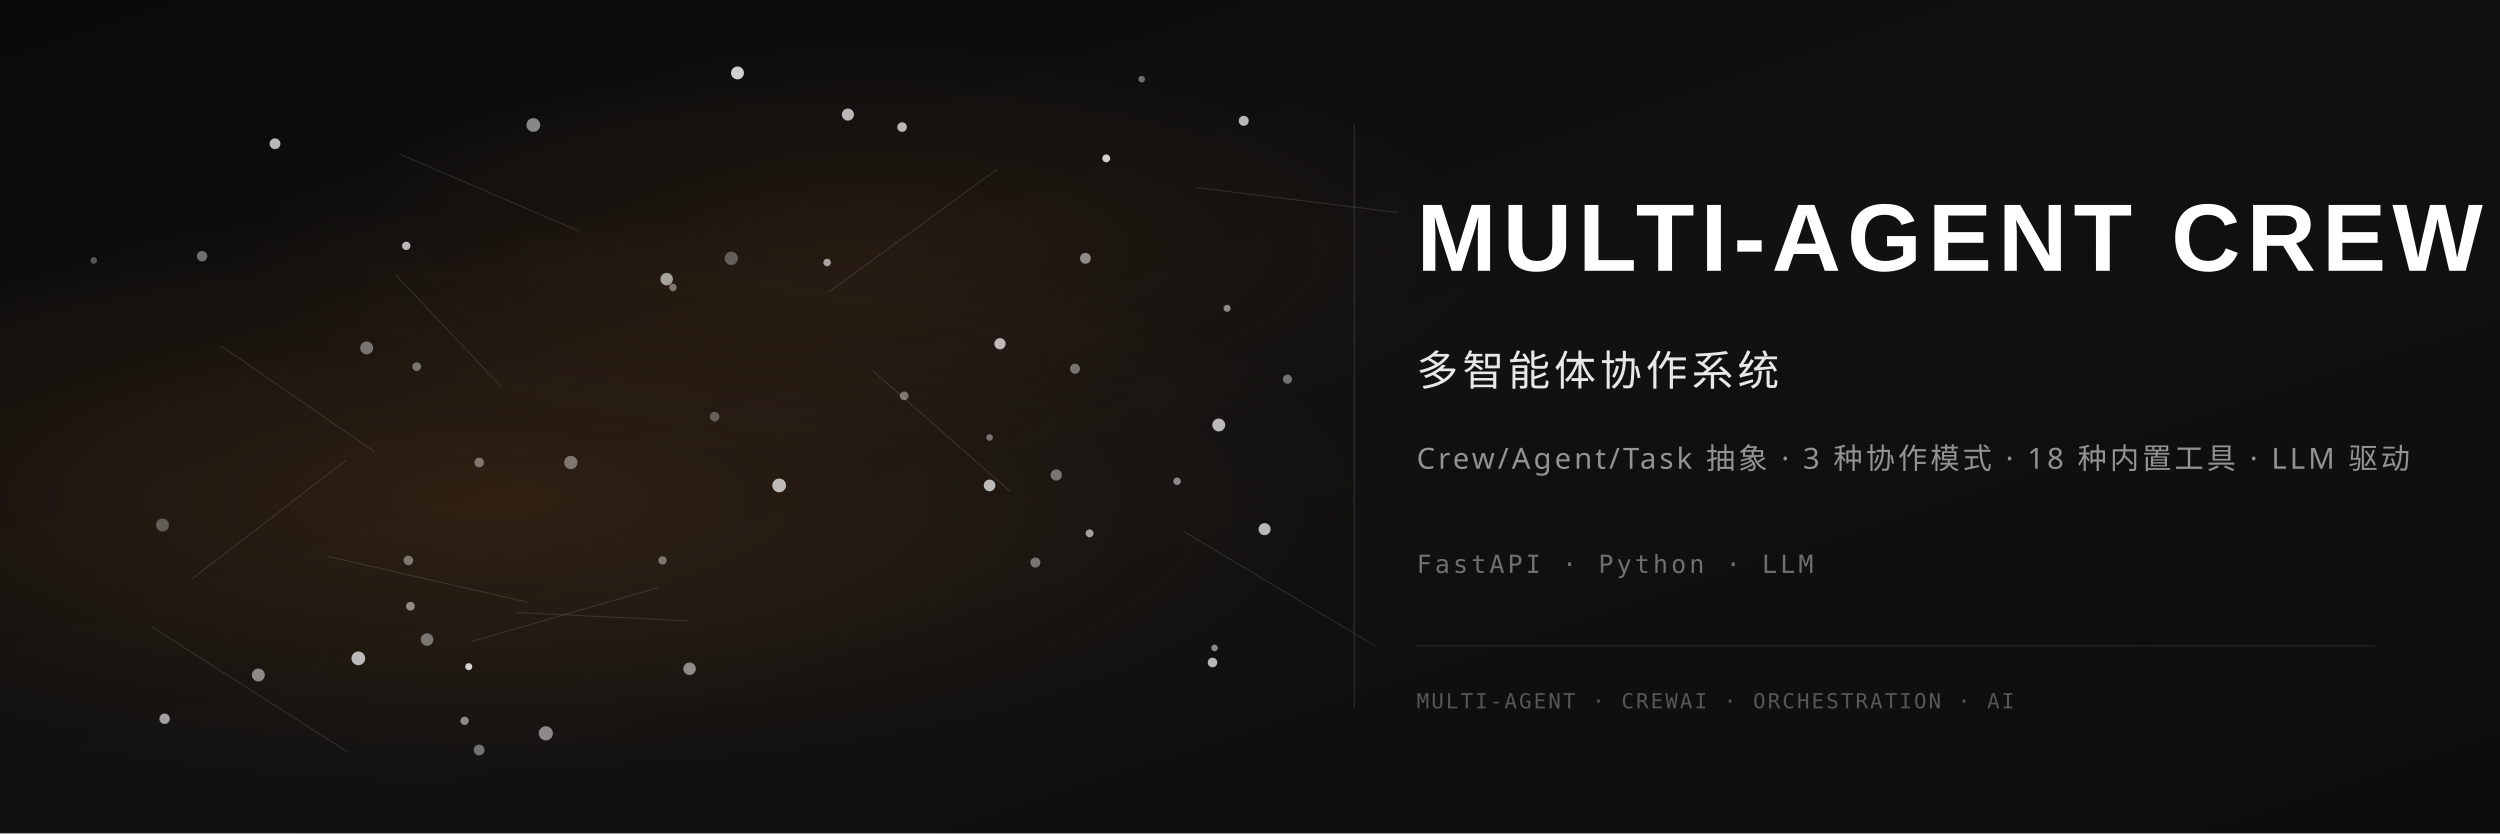
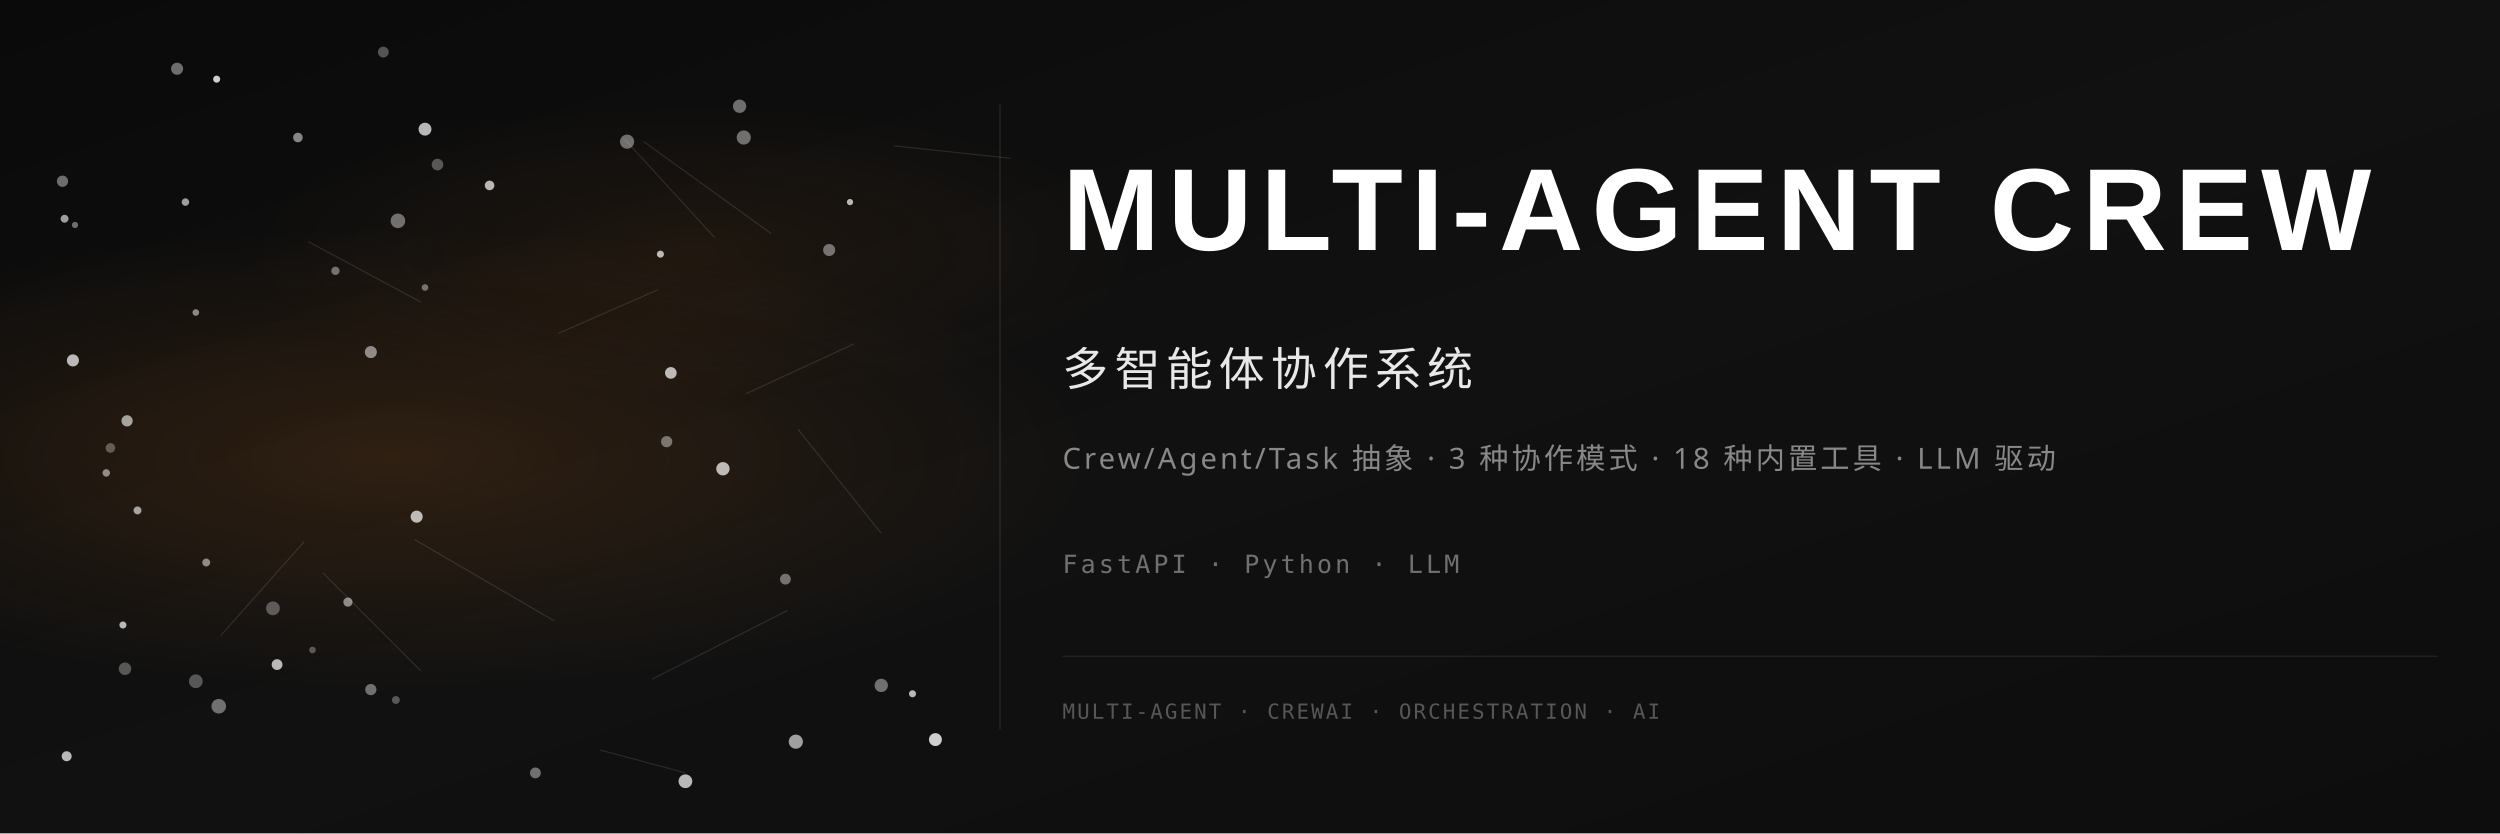
<svg xmlns="http://www.w3.org/2000/svg" viewBox="0 0 1200 400" width="1200" height="400">
  <defs>
    <linearGradient id="bg" x1="0%" y1="0%" x2="100%" y2="100%">
      <stop offset="0%" style="stop-color:#0a0a0a" />
      <stop offset="50%" style="stop-color:#111111" />
      <stop offset="100%" style="stop-color:#0d0d0d" />
    </linearGradient>
-     <radialGradient id="glow1" cx="20%" cy="60%" r="35%">
+     <radialGradient id="glow1" cx="16%" cy="55%" r="28%">
      <stop offset="0%" style="stop-color:#E67E22;stop-opacity:0.15" />
      <stop offset="100%" style="stop-color:#E67E22;stop-opacity:0" />
    </radialGradient>
-     <radialGradient id="glow2" cx="35%" cy="30%" r="25%">
-       <stop offset="0%" style="stop-color:#E67E22;stop-opacity:0.1" />
+     <radialGradient id="glow2" cx="28%" cy="30%" r="18%">
+       <stop offset="0%" style="stop-color:#E67E22;stop-opacity:0.08" />
      <stop offset="100%" style="stop-color:#E67E22;stop-opacity:0" />
    </radialGradient>
  </defs>
  <rect width="1200" height="400" fill="url(#bg)" />
  <rect width="1200" height="400" fill="url(#glow1)" />
  <rect width="1200" height="400" fill="url(#glow2)" />
-   <circle cx="475" cy="210" r="1.6" fill="white" opacity="0.4" />
-   <circle cx="331" cy="321" r="3.0" fill="white" opacity="0.5" />
-   <circle cx="78" cy="252" r="3.1" fill="white" opacity="0.3" />
-   <circle cx="230" cy="360" r="2.6" fill="white" opacity="0.4" />
-   <circle cx="223" cy="346" r="2.0" fill="white" opacity="0.5" />
-   <circle cx="475" cy="233" r="2.8" fill="white" opacity="0.7" />
-   <circle cx="583" cy="311" r="1.6" fill="white" opacity="0.5" />
-   <circle cx="585" cy="204" r="3.1" fill="white" opacity="0.7" />
-   <circle cx="262" cy="352" r="3.4" fill="white" opacity="0.5" />
-   <circle cx="256" cy="60" r="3.3" fill="white" opacity="0.5" />
-   <circle cx="197" cy="291" r="2.1" fill="white" opacity="0.5" />
-   <circle cx="97" cy="123" r="2.5" fill="white" opacity="0.4" />
-   <circle cx="497" cy="270" r="2.4" fill="white" opacity="0.4" />
-   <circle cx="274" cy="222" r="3.2" fill="white" opacity="0.4" />
-   <circle cx="434" cy="190" r="2.1" fill="white" opacity="0.4" />
-   <circle cx="351" cy="124" r="3.2" fill="white" opacity="0.3" />
-   <circle cx="176" cy="167" r="3.1" fill="white" opacity="0.4" />
-   <circle cx="582" cy="318" r="2.3" fill="white" opacity="0.7" />
-   <circle cx="318" cy="269" r="2.0" fill="white" opacity="0.4" />
-   <circle cx="323" cy="138" r="1.8" fill="white" opacity="0.4" />
-   <circle cx="407" cy="55" r="2.9" fill="white" opacity="0.7" />
-   <circle cx="507" cy="228" r="2.7" fill="white" opacity="0.4" />
-   <circle cx="618" cy="182" r="2.2" fill="white" opacity="0.4" />
-   <circle cx="225" cy="320" r="1.7" fill="white" opacity="0.8" />
-   <circle cx="124" cy="324" r="3.1" fill="white" opacity="0.5" />
-   <circle cx="589" cy="148" r="1.7" fill="white" opacity="0.5" />
-   <circle cx="374" cy="233" r="3.3" fill="white" opacity="0.7" />
-   <circle cx="433" cy="61" r="2.3" fill="white" opacity="0.7" />
-   <circle cx="320" cy="134" r="3.0" fill="white" opacity="0.6" />
-   <circle cx="230" cy="222" r="2.3" fill="white" opacity="0.4" />
-   <circle cx="195" cy="118" r="2.0" fill="white" opacity="0.7" />
-   <circle cx="200" cy="176" r="2.1" fill="white" opacity="0.4" />
-   <circle cx="354" cy="35" r="3.1" fill="white" opacity="0.8" />
-   <circle cx="597" cy="58" r="2.4" fill="white" opacity="0.7" />
-   <circle cx="523" cy="256" r="1.9" fill="white" opacity="0.6" />
-   <circle cx="516" cy="177" r="2.4" fill="white" opacity="0.4" />
-   <circle cx="531" cy="76" r="1.9" fill="white" opacity="0.8" />
-   <circle cx="607" cy="254" r="2.9" fill="white" opacity="0.7" />
-   <circle cx="196" cy="269" r="2.3" fill="white" opacity="0.4" />
-   <circle cx="480" cy="165" r="2.7" fill="white" opacity="0.7" />
-   <circle cx="397" cy="126" r="1.8" fill="white" opacity="0.6" />
-   <circle cx="132" cy="69" r="2.6" fill="white" opacity="0.7" />
-   <circle cx="521" cy="124" r="2.6" fill="white" opacity="0.5" />
-   <circle cx="565" cy="231" r="1.8" fill="white" opacity="0.5" />
-   <circle cx="343" cy="200" r="2.3" fill="white" opacity="0.3" />
-   <circle cx="172" cy="316" r="3.3" fill="white" opacity="0.7" />
-   <circle cx="548" cy="38" r="1.6" fill="white" opacity="0.4" />
-   <circle cx="45" cy="125" r="1.6" fill="white" opacity="0.3" />
-   <circle cx="205" cy="307" r="3.0" fill="white" opacity="0.4" />
-   <circle cx="79" cy="345" r="2.5" fill="white" opacity="0.6" />
-   <line x1="92" y1="278" x2="166" y2="221" stroke="white" stroke-width="0.5" opacity="0.12" />
-   <line x1="157" y1="267" x2="253" y2="289" stroke="white" stroke-width="0.5" opacity="0.12" />
-   <line x1="419" y1="178" x2="485" y2="236" stroke="white" stroke-width="0.5" opacity="0.12" />
-   <line x1="106" y1="166" x2="180" y2="217" stroke="white" stroke-width="0.5" opacity="0.12" />
-   <line x1="73" y1="301" x2="167" y2="361" stroke="white" stroke-width="0.5" opacity="0.12" />
-   <line x1="568" y1="255" x2="660" y2="310" stroke="white" stroke-width="0.5" opacity="0.12" />
-   <line x1="226" y1="308" x2="316" y2="282" stroke="white" stroke-width="0.5" opacity="0.12" />
-   <line x1="398" y1="140" x2="479" y2="81" stroke="white" stroke-width="0.5" opacity="0.12" />
-   <line x1="192" y1="74" x2="278" y2="111" stroke="white" stroke-width="0.5" opacity="0.12" />
-   <line x1="190" y1="132" x2="240" y2="185" stroke="white" stroke-width="0.5" opacity="0.12" />
-   <line x1="574" y1="90" x2="671" y2="102" stroke="white" stroke-width="0.5" opacity="0.12" />
-   <line x1="248" y1="294" x2="330" y2="298" stroke="white" stroke-width="0.5" opacity="0.12" />
-   <line x1="650" y1="60" x2="650" y2="340" stroke="white" stroke-width="0.5" opacity="0.15" />
-   <text x="680" y="130" font-family="'SF Pro Display','Helvetica Neue',Arial,sans-serif" font-size="46" font-weight="800" fill="white" letter-spacing="3">MULTI-AGENT CREW</text>
-   <text x="680" y="185" font-family="'Noto Sans SC','PingFang SC','Microsoft YaHei',sans-serif" font-size="20" font-weight="500" fill="white" opacity="0.9" letter-spacing="2">多智能体协作系统</text>
-   <text x="680" y="225" font-family="'Noto Sans SC','PingFang SC','Microsoft YaHei',sans-serif" font-size="14" font-weight="300" fill="white" opacity="0.55" letter-spacing="1.5">Crew/Agent/Task 抽象 · 3 种协作模式 · 18 种内置工具 · LLM 驱动</text>
-   <text x="680" y="275" font-family="'SF Mono','Fira Code','Consolas',monospace" font-size="12" fill="white" opacity="0.4" letter-spacing="1.5">FastAPI · Python · LLM</text>
-   <line x1="680" y1="310" x2="1140" y2="310" stroke="white" stroke-width="0.5" opacity="0.12" />
-   <text x="680" y="340" font-family="'SF Mono','Fira Code','Consolas',monospace" font-size="10" fill="white" opacity="0.3" letter-spacing="1">MULTI-AGENT · CREWAI · ORCHESTRATION · AI</text>
+   <circle cx="210" cy="79" r="2.8" fill="white" opacity="0.3" />
+   <circle cx="235" cy="89" r="2.3" fill="white" opacity="0.7" />
+   <circle cx="150" cy="312" r="1.6" fill="white" opacity="0.3" />
+   <circle cx="190" cy="336" r="1.9" fill="white" opacity="0.3" />
+   <circle cx="143" cy="66" r="2.3" fill="white" opacity="0.5" />
+   <circle cx="31" cy="105" r="1.9" fill="white" opacity="0.6" />
+   <circle cx="161" cy="130" r="2.0" fill="white" opacity="0.4" />
+   <circle cx="320" cy="212" r="2.7" fill="white" opacity="0.4" />
+   <circle cx="59" cy="300" r="1.7" fill="white" opacity="0.7" />
+   <circle cx="60" cy="321" r="3.0" fill="white" opacity="0.3" />
+   <circle cx="408" cy="97" r="1.5" fill="white" opacity="0.7" />
+   <circle cx="94" cy="150" r="1.6" fill="white" opacity="0.5" />
+   <circle cx="178" cy="169" r="2.9" fill="white" opacity="0.5" />
+   <circle cx="204" cy="138" r="1.6" fill="white" opacity="0.4" />
+   <circle cx="200" cy="248" r="2.9" fill="white" opacity="0.7" />
+   <circle cx="398" cy="120" r="2.9" fill="white" opacity="0.4" />
+   <circle cx="85" cy="33" r="2.9" fill="white" opacity="0.4" />
+   <circle cx="105" cy="339" r="3.5" fill="white" opacity="0.4" />
+   <circle cx="382" cy="356" r="3.4" fill="white" opacity="0.6" />
+   <circle cx="53" cy="215" r="2.3" fill="white" opacity="0.3" />
+   <circle cx="167" cy="289" r="2.2" fill="white" opacity="0.5" />
+   <circle cx="329" cy="375" r="3.3" fill="white" opacity="0.7" />
+   <circle cx="438" cy="333" r="1.7" fill="white" opacity="0.7" />
+   <circle cx="131" cy="292" r="3.3" fill="white" opacity="0.3" />
+   <circle cx="89" cy="97" r="1.8" fill="white" opacity="0.6" />
+   <circle cx="347" cy="225" r="3.2" fill="white" opacity="0.7" />
+   <circle cx="61" cy="202" r="2.7" fill="white" opacity="0.6" />
+   <circle cx="30" cy="87" r="2.7" fill="white" opacity="0.4" />
+   <circle cx="355" cy="51" r="3.2" fill="white" opacity="0.4" />
+   <circle cx="133" cy="319" r="2.6" fill="white" opacity="0.7" />
+   <circle cx="357" cy="66" r="3.4" fill="white" opacity="0.4" />
+   <circle cx="32" cy="363" r="2.4" fill="white" opacity="0.7" />
+   <circle cx="204" cy="62" r="3.1" fill="white" opacity="0.7" />
+   <circle cx="178" cy="331" r="2.7" fill="white" opacity="0.4" />
+   <circle cx="191" cy="106" r="3.5" fill="white" opacity="0.4" />
+   <circle cx="317" cy="122" r="1.7" fill="white" opacity="0.7" />
+   <circle cx="51" cy="227" r="1.8" fill="white" opacity="0.5" />
+   <circle cx="99" cy="270" r="1.9" fill="white" opacity="0.5" />
+   <circle cx="301" cy="68" r="3.4" fill="white" opacity="0.4" />
+   <circle cx="184" cy="25" r="2.6" fill="white" opacity="0.3" />
+   <circle cx="449" cy="355" r="3.1" fill="white" opacity="0.8" />
+   <circle cx="377" cy="278" r="2.6" fill="white" opacity="0.4" />
+   <circle cx="94" cy="327" r="3.3" fill="white" opacity="0.3" />
+   <circle cx="257" cy="371" r="2.6" fill="white" opacity="0.4" />
+   <circle cx="322" cy="179" r="2.8" fill="white" opacity="0.7" />
+   <circle cx="104" cy="38" r="1.7" fill="white" opacity="0.8" />
+   <circle cx="66" cy="245" r="1.9" fill="white" opacity="0.6" />
+   <circle cx="35" cy="173" r="2.9" fill="white" opacity="0.7" />
+   <circle cx="36" cy="108" r="1.5" fill="white" opacity="0.4" />
+   <circle cx="423" cy="329" r="3.2" fill="white" opacity="0.4" />
+   <line x1="429" y1="70" x2="485" y2="76" stroke="white" stroke-width="0.5" opacity="0.12" />
+   <line x1="199" y1="259" x2="266" y2="298" stroke="white" stroke-width="0.5" opacity="0.12" />
+   <line x1="288" y1="360" x2="329" y2="371" stroke="white" stroke-width="0.5" opacity="0.12" />
+   <line x1="309" y1="68" x2="370" y2="112" stroke="white" stroke-width="0.5" opacity="0.12" />
+   <line x1="313" y1="326" x2="378" y2="293" stroke="white" stroke-width="0.5" opacity="0.12" />
+   <line x1="155" y1="275" x2="202" y2="322" stroke="white" stroke-width="0.5" opacity="0.12" />
+   <line x1="268" y1="160" x2="316" y2="139" stroke="white" stroke-width="0.5" opacity="0.12" />
+   <line x1="358" y1="189" x2="410" y2="165" stroke="white" stroke-width="0.5" opacity="0.12" />
+   <line x1="106" y1="305" x2="146" y2="260" stroke="white" stroke-width="0.5" opacity="0.12" />
+   <line x1="300" y1="67" x2="343" y2="114" stroke="white" stroke-width="0.5" opacity="0.12" />
+   <line x1="383" y1="206" x2="423" y2="256" stroke="white" stroke-width="0.5" opacity="0.12" />
+   <line x1="148" y1="116" x2="202" y2="145" stroke="white" stroke-width="0.5" opacity="0.12" />
+   <line x1="480" y1="50" x2="480" y2="350" stroke="white" stroke-width="0.5" opacity="0.12" />
+   <text x="510" y="120" font-family="'SF Pro Display','Helvetica Neue',Arial,sans-serif" font-size="56" font-weight="800" fill="white" letter-spacing="4">MULTI-AGENT CREW</text>
+   <text x="510" y="185" font-family="'Noto Sans SC','PingFang SC','Microsoft YaHei',sans-serif" font-size="22" font-weight="500" fill="white" opacity="0.9" letter-spacing="3">多智能体协作系统</text>
+   <text x="510" y="225" font-family="'Noto Sans SC','PingFang SC','Microsoft YaHei',sans-serif" font-size="14" font-weight="300" fill="white" opacity="0.5" letter-spacing="1.5">Crew/Agent/Task 抽象 · 3 种协作模式 · 18 种内置工具 · LLM 驱动</text>
+   <text x="510" y="275" font-family="'SF Mono','Fira Code','Consolas',monospace" font-size="12" fill="white" opacity="0.4" letter-spacing="1.5">FastAPI · Python · LLM</text>
+   <line x1="510" y1="315" x2="1170" y2="315" stroke="white" stroke-width="0.5" opacity="0.1" />
+   <text x="510" y="345" font-family="'SF Mono','Fira Code','Consolas',monospace" font-size="10" fill="white" opacity="0.3" letter-spacing="1">MULTI-AGENT · CREWAI · ORCHESTRATION · AI</text>
</svg>
